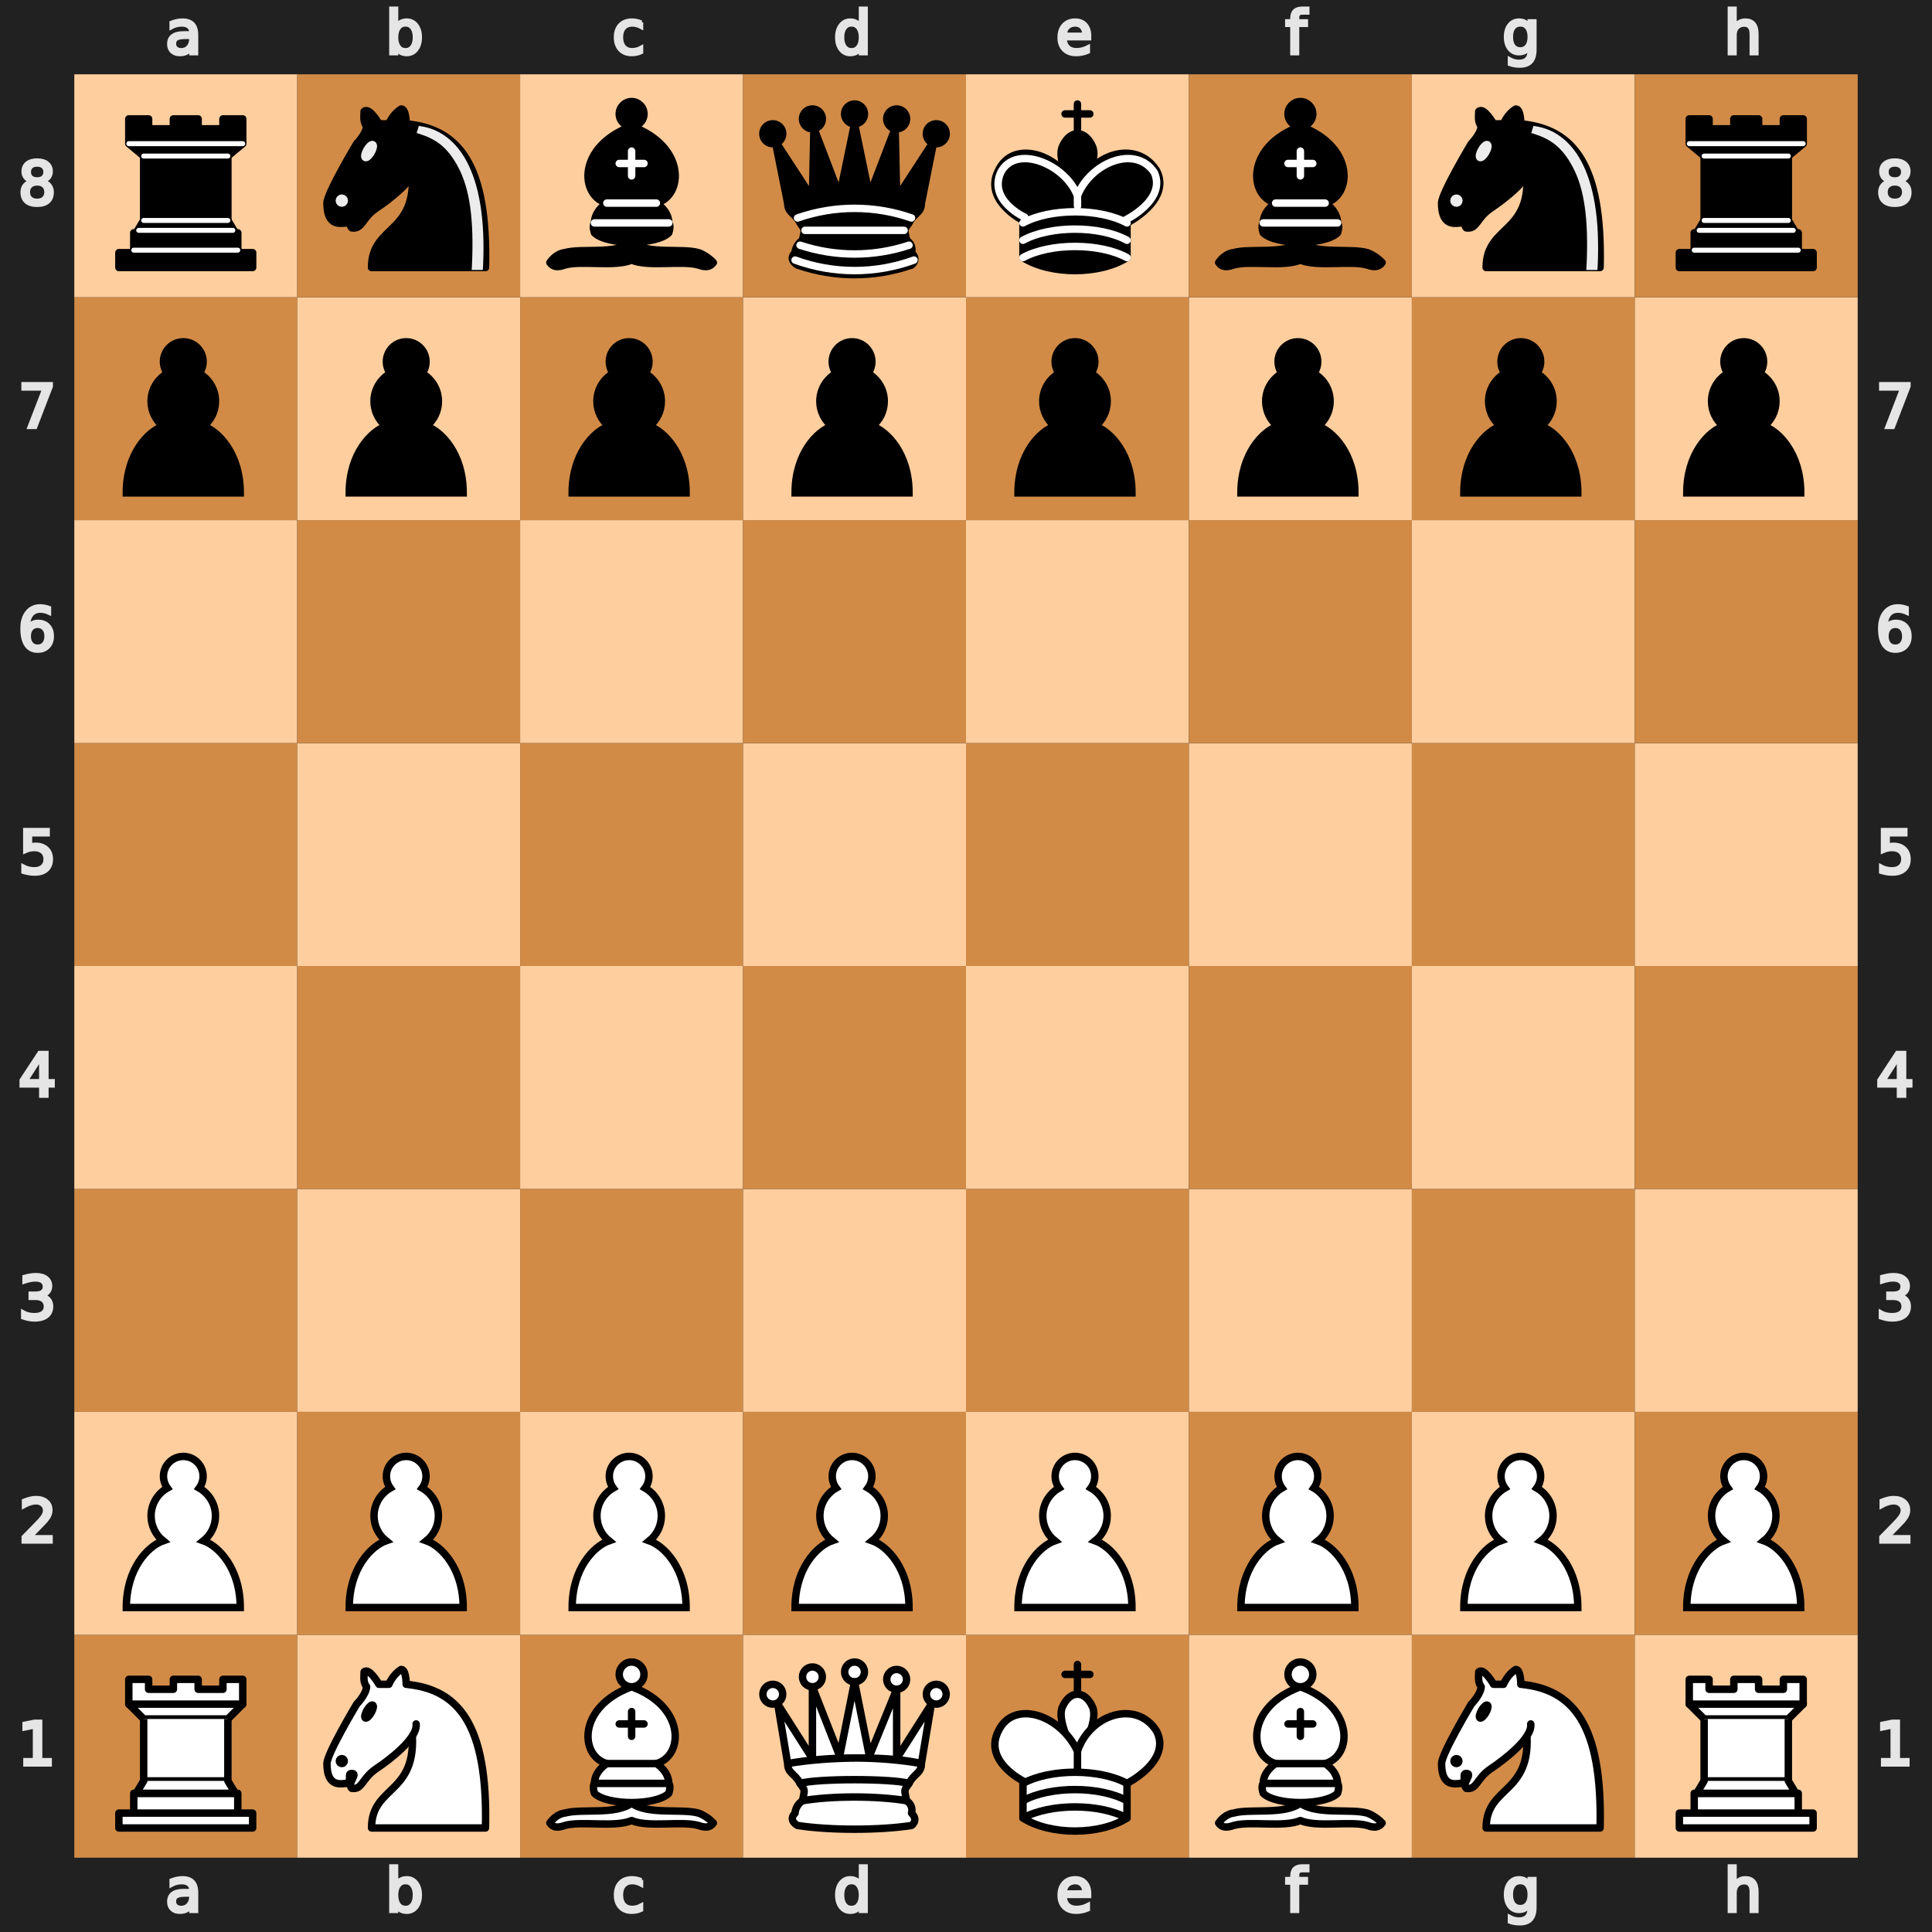
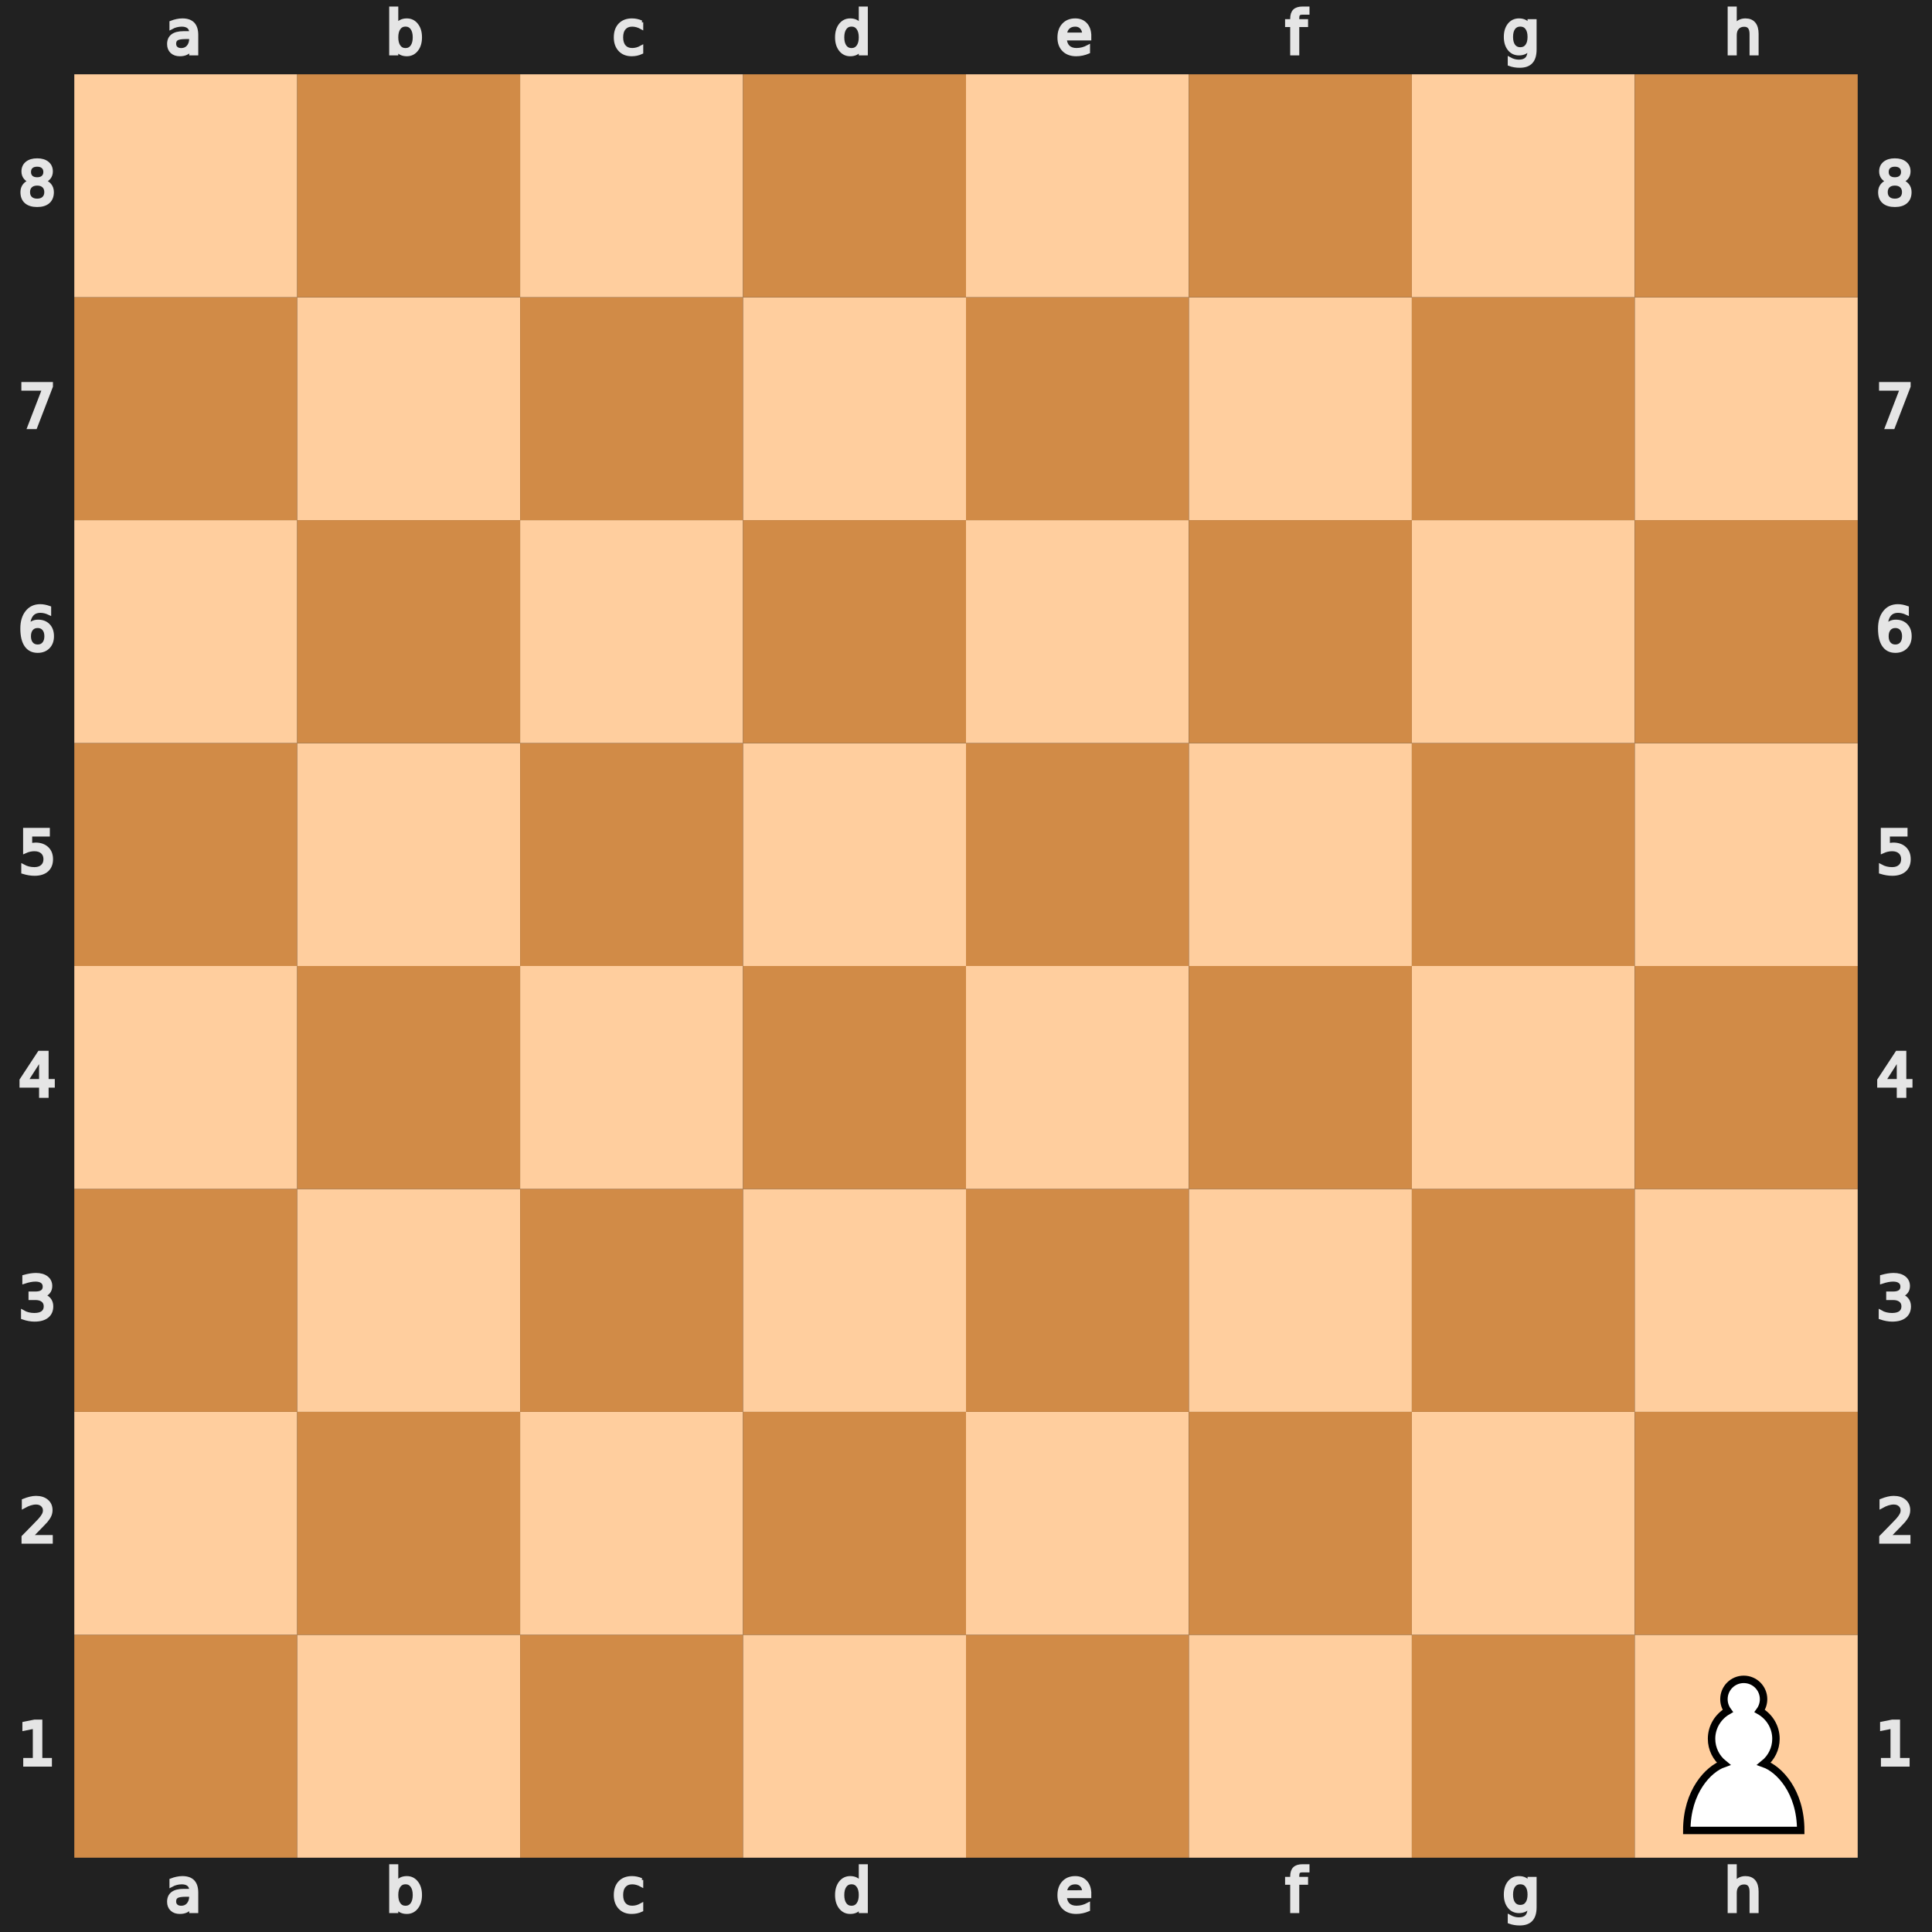
<svg xmlns="http://www.w3.org/2000/svg" xmlns:xlink="http://www.w3.org/1999/xlink" version="1.1" viewBox="0 0 390 390" width="256" height="256">
  <defs>
    <g id="white-pawn" class="white pawn">
      <path d="M22 9c-2.21 0-4 1.79-4 4 0 .89.29 1.71.78 2.38-1.95 1.12-3.28 3.21-3.28 5.62 0 2.03.94 3.84 2.41 5.03-3 1.06-7.41 5.55-7.41 13.47h23c0-7.92-4.41-12.41-7.41-13.47 1.47-1.19 2.41-3 2.41-5.03 0-2.41-1.33-4.5-3.28-5.62.49-.67.78-1.49.78-2.38 0-2.21-1.79-4-4-4z" fill="#fff" stroke="#000" stroke-width="1.5" stroke-linecap="round" />
    </g>
-     <g id="white-knight" class="white knight" fill="none" fill-rule="evenodd" stroke="#000" stroke-width="1.5" stroke-linecap="round" stroke-linejoin="round">
-       <path d="M 22,10 C 32.5,11 38.5,18 38,39 L 15,39 C 15,30 25,32.5 23,18" style="fill:#ffffff; stroke:#000000;" />
-       <path d="M 24,18 C 24.38,20.91 18.45,25.37 16,27 C 13,29 13.18,31.34 11,31 C 9.958,30.06 12.41,27.96 11,28 C 10,28 11.19,29.23 10,30 C 9,30 5.997,31 6,26 C 6,24 12,14 12,14 C 12,14 13.89,12.1 14,10.5 C 13.27,9.506 13.5,8.5 13.5,7.5 C 14.5,6.5 16.5,10 16.5,10 L 18.5,10 C 18.5,10 19.28,8.008 21,7 C 22,7 22,10 22,10" style="fill:#ffffff; stroke:#000000;" />
-       <path d="M 9.5 25.5 A 0.5 0.5 0 1 1 8.5,25.5 A 0.5 0.5 0 1 1 9.5 25.5 z" style="fill:#000000; stroke:#000000;" />
-       <path d="M 15 15.5 A 0.5 1.5 0 1 1 14,15.5 A 0.5 1.5 0 1 1 15 15.5 z" transform="matrix(0.866,0.5,-0.5,0.866,9.693,-5.173)" style="fill:#000000; stroke:#000000;" />
-     </g>
-     <g id="white-bishop" class="white bishop" fill="none" fill-rule="evenodd" stroke="#000" stroke-width="1.5" stroke-linecap="round" stroke-linejoin="round">
-       <g fill="#fff" stroke-linecap="butt">
-         <path d="M9 36c3.39-.97 10.11.43 13.5-2 3.39 2.43 10.11 1.03 13.5 2 0 0 1.65.54 3 2-.68.97-1.65.99-3 .5-3.39-.97-10.11.46-13.5-1-3.39 1.46-10.11.03-13.5 1-1.354.49-2.323.47-3-.5 1.354-1.94 3-2 3-2zM15 32c2.5 2.5 12.5 2.5 15 0 .5-1.5 0-2 0-2 0-2.5-2.5-4-2.5-4 5.5-1.5 6-11.5-5-15.5-11 4-10.5 14-5 15.5 0 0-2.5 1.5-2.5 4 0 0-.5.5 0 2zM25 8a2.5 2.5 0 1 1-5 0 2.5 2.5 0 1 1 5 0z" />
-       </g>
-       <path d="M17.5 26h10M15 30h15m-7.5-14.5v5M20 18h5" stroke-linejoin="miter" />
-     </g>
-     <g id="white-rook" class="white rook" fill="#fff" fill-rule="evenodd" stroke="#000" stroke-width="1.5" stroke-linecap="round" stroke-linejoin="round">
-       <path d="M9 39h27v-3H9v3zM12 36v-4h21v4H12zM11 14V9h4v2h5V9h5v2h5V9h4v5" stroke-linecap="butt" />
-       <path d="M34 14l-3 3H14l-3-3" />
-       <path d="M31 17v12.5H14V17" stroke-linecap="butt" stroke-linejoin="miter" />
-       <path d="M31 29.5l1.5 2.5h-20l1.5-2.5" />
-       <path d="M11 14h23" fill="none" stroke-linejoin="miter" />
-     </g>
-     <g id="white-queen" class="white queen" fill="#fff" fill-rule="evenodd" stroke="#000" stroke-width="1.5" stroke-linecap="round" stroke-linejoin="round">
-       <path d="M8 12a2 2 0 1 1-4 0 2 2 0 1 1 4 0zM24.5 7.5a2 2 0 1 1-4 0 2 2 0 1 1 4 0zM41 12a2 2 0 1 1-4 0 2 2 0 1 1 4 0zM16 8.5a2 2 0 1 1-4 0 2 2 0 1 1 4 0zM33 9a2 2 0 1 1-4 0 2 2 0 1 1 4 0z" />
-       <path d="M9 26c8.5-1.5 21-1.5 27 0l2-12-7 11V11l-5.5 13.5-3-15-3 15-5.5-14V25L7 14l2 12zM9 26c0 2 1.5 2 2.5 4 1 1.5 1 1 .5 3.5-1.5 1-1.5 2.5-1.5 2.5-1.5 1.5.5 2.5.5 2.5 6.5 1 16.5 1 23 0 0 0 1.5-1 0-2.5 0 0 .5-1.5-1-2.5-.5-2.5-.5-2 .5-3.5 1-2 2.5-2 2.5-4-8.5-1.5-18.5-1.5-27 0z" stroke-linecap="butt" />
-       <path d="M11.5 30c3.5-1 18.5-1 22 0M12 33.5c6-1 15-1 21 0" fill="none" />
-     </g>
-     <g id="white-king" class="white king" fill="none" fill-rule="evenodd" stroke="#000" stroke-width="1.5" stroke-linecap="round" stroke-linejoin="round">
-       <path d="M22.5 11.63V6M20 8h5" stroke-linejoin="miter" />
-       <path d="M22.5 25s4.5-7.5 3-10.5c0 0-1-2.5-3-2.5s-3 2.5-3 2.5c-1.5 3 3 10.5 3 10.5" fill="#fff" stroke-linecap="butt" stroke-linejoin="miter" />
-       <path d="M11.5 37c5.5 3.5 15.5 3.5 21 0v-7s9-4.5 6-10.5c-4-6.5-13.5-3.5-16 4V27v-3.5c-3.5-7.5-13-10.5-16-4-3 6 5 10 5 10V37z" fill="#fff" />
-       <path d="M11.5 30c5.5-3 15.5-3 21 0m-21 3.5c5.5-3 15.5-3 21 0m-21 3.5c5.5-3 15.5-3 21 0" />
-     </g>
-     <g id="black-pawn" class="black pawn">
-       <path d="M22 9c-2.21 0-4 1.79-4 4 0 .89.29 1.71.78 2.38-1.95 1.12-3.28 3.21-3.28 5.62 0 2.03.94 3.84 2.41 5.03-3 1.06-7.41 5.55-7.41 13.47h23c0-7.92-4.41-12.41-7.41-13.47 1.47-1.19 2.41-3 2.41-5.03 0-2.41-1.33-4.5-3.28-5.62.49-.67.78-1.49.78-2.38 0-2.21-1.79-4-4-4z" stroke="#000" stroke-width="1.5" stroke-linecap="round" />
-     </g>
-     <g id="black-knight" class="black knight" fill="none" fill-rule="evenodd" stroke="#000" stroke-width="1.5" stroke-linecap="round" stroke-linejoin="round">
-       <path d="M 22,10 C 32.5,11 38.5,18 38,39 L 15,39 C 15,30 25,32.5 23,18" style="fill:#000000; stroke:#000000;" />
-       <path d="M 24,18 C 24.38,20.91 18.45,25.37 16,27 C 13,29 13.18,31.34 11,31 C 9.958,30.06 12.41,27.96 11,28 C 10,28 11.19,29.23 10,30 C 9,30 5.997,31 6,26 C 6,24 12,14 12,14 C 12,14 13.89,12.1 14,10.5 C 13.27,9.506 13.5,8.5 13.5,7.5 C 14.5,6.5 16.5,10 16.5,10 L 18.5,10 C 18.5,10 19.28,8.008 21,7 C 22,7 22,10 22,10" style="fill:#000000; stroke:#000000;" />
-       <path d="M 9.5 25.5 A 0.5 0.5 0 1 1 8.5,25.5 A 0.5 0.5 0 1 1 9.5 25.5 z" style="fill:#ececec; stroke:#ececec;" />
-       <path d="M 15 15.5 A 0.5 1.5 0 1 1 14,15.5 A 0.5 1.5 0 1 1 15 15.5 z" transform="matrix(0.866,0.5,-0.5,0.866,9.693,-5.173)" style="fill:#ececec; stroke:#ececec;" />
-       <path d="M 24.55,10.4 L 24.1,11.85 L 24.6,12 C 27.75,13 30.25,14.49 32.5,18.75 C 34.75,23.01 35.75,29.06 35.25,39 L 35.2,39.5 L 37.45,39.5 L 37.5,39 C 38,28.94 36.62,22.15 34.25,17.66 C 31.88,13.17 28.46,11.02 25.06,10.5 L 24.55,10.4 z " style="fill:#ececec; stroke:none;" />
-     </g>
-     <g id="black-bishop" class="black bishop" fill="none" fill-rule="evenodd" stroke="#000" stroke-width="1.5" stroke-linecap="round" stroke-linejoin="round">
-       <path d="M9 36c3.39-.97 10.11.43 13.5-2 3.39 2.43 10.11 1.03 13.5 2 0 0 1.65.54 3 2-.68.97-1.65.99-3 .5-3.39-.97-10.11.46-13.5-1-3.39 1.46-10.11.03-13.5 1-1.354.49-2.323.47-3-.5 1.354-1.94 3-2 3-2zm6-4c2.5 2.5 12.5 2.5 15 0 .5-1.5 0-2 0-2 0-2.5-2.5-4-2.5-4 5.5-1.5 6-11.5-5-15.5-11 4-10.5 14-5 15.5 0 0-2.5 1.5-2.5 4 0 0-.5.5 0 2zM25 8a2.5 2.5 0 1 1-5 0 2.5 2.5 0 1 1 5 0z" fill="#000" stroke-linecap="butt" />
-       <path d="M17.5 26h10M15 30h15m-7.5-14.5v5M20 18h5" stroke="#fff" stroke-linejoin="miter" />
-     </g>
-     <g id="black-rook" class="black rook" fill="#000" fill-rule="evenodd" stroke="#000" stroke-width="1.5" stroke-linecap="round" stroke-linejoin="round">
-       <path d="M9 39h27v-3H9v3zM12.5 32l1.5-2.5h17l1.5 2.5h-20zM12 36v-4h21v4H12z" stroke-linecap="butt" />
-       <path d="M14 29.5v-13h17v13H14z" stroke-linecap="butt" stroke-linejoin="miter" />
-       <path d="M14 16.5L11 14h23l-3 2.5H14zM11 14V9h4v2h5V9h5v2h5V9h4v5H11z" stroke-linecap="butt" />
-       <path d="M12 35.5h21M13 31.5h19M14 29.5h17M14 16.5h17M11 14h23" fill="none" stroke="#fff" stroke-width="1" stroke-linejoin="miter" />
-     </g>
-     <g id="black-queen" class="black queen" fill="#000" fill-rule="evenodd" stroke="#000" stroke-width="1.5" stroke-linecap="round" stroke-linejoin="round">
-       <g fill="#000" stroke="none">
-         <circle cx="6" cy="12" r="2.75" />
-         <circle cx="14" cy="9" r="2.75" />
-         <circle cx="22.5" cy="8" r="2.75" />
-         <circle cx="31" cy="9" r="2.75" />
-         <circle cx="39" cy="12" r="2.75" />
-       </g>
-       <path d="M9 26c8.5-1.5 21-1.5 27 0l2.5-12.5L31 25l-.3-14.1-5.2 13.6-3-14.5-3 14.5-5.2-13.6L14 25 6.5 13.5 9 26zM9 26c0 2 1.5 2 2.5 4 1 1.5 1 1 .5 3.5-1.5 1-1.5 2.5-1.5 2.5-1.5 1.5.5 2.5.5 2.5 6.5 1 16.5 1 23 0 0 0 1.5-1 0-2.5 0 0 .5-1.5-1-2.5-.5-2.5-.5-2 .5-3.5 1-2 2.5-2 2.5-4-8.5-1.5-18.5-1.5-27 0z" stroke-linecap="butt" />
-       <path d="M11 38.5a35 35 1 0 0 23 0" fill="none" stroke-linecap="butt" />
-       <path d="M11 29a35 35 1 0 1 23 0M12.5 31.5h20M11.5 34.5a35 35 1 0 0 22 0M10.5 37.5a35 35 1 0 0 24 0" fill="none" stroke="#fff" />
-     </g>
-     <g id="black-king" class="black king" fill="none" fill-rule="evenodd" stroke="#000" stroke-width="1.5" stroke-linecap="round" stroke-linejoin="round">
-       <path d="M22.5 11.63V6" stroke-linejoin="miter" />
-       <path d="M22.5 25s4.5-7.5 3-10.5c0 0-1-2.5-3-2.5s-3 2.5-3 2.5c-1.5 3 3 10.5 3 10.5" fill="#000" stroke-linecap="butt" stroke-linejoin="miter" />
-       <path d="M11.5 37c5.5 3.5 15.5 3.5 21 0v-7s9-4.5 6-10.5c-4-6.5-13.5-3.5-16 4V27v-3.5c-3.5-7.5-13-10.5-16-4-3 6 5 10 5 10V37z" fill="#000" />
-       <path d="M20 8h5" stroke-linejoin="miter" />
-       <path d="M32 29.5s8.5-4 6.03-9.65C34.15 14 25 18 22.5 24.5l.01 2.1-.01-2.1C20 18 9.906 14 6.997 19.85c-2.497 5.65 4.853 9 4.853 9M11.5 30c5.5-3 15.5-3 21 0m-21 3.5c5.5-3 15.5-3 21 0m-21 3.5c5.5-3 15.5-3 21 0" stroke="#fff" />
-     </g>
  </defs>
  <rect x="0" y="0" width="390" height="390" fill="#212121" />
  <rect x="15" y="330" width="45" height="45" class="square dark a1" stroke="none" fill="#d18b47" />
-   <use xlink:href="#white-rook" transform="translate(15, 330)" />
  <rect x="60" y="330" width="45" height="45" class="square light b1" stroke="none" fill="#ffce9e" />
-   <use xlink:href="#white-knight" transform="translate(60, 330)" />
  <rect x="105" y="330" width="45" height="45" class="square dark c1" stroke="none" fill="#d18b47" />
-   <use xlink:href="#white-bishop" transform="translate(105, 330)" />
  <rect x="150" y="330" width="45" height="45" class="square light d1" stroke="none" fill="#ffce9e" />
-   <use xlink:href="#white-queen" transform="translate(150, 330)" />
  <rect x="195" y="330" width="45" height="45" class="square dark e1" stroke="none" fill="#d18b47" />
-   <use xlink:href="#white-king" transform="translate(195, 330)" />
  <rect x="240" y="330" width="45" height="45" class="square light f1" stroke="none" fill="#ffce9e" />
-   <use xlink:href="#white-bishop" transform="translate(240, 330)" />
  <rect x="285" y="330" width="45" height="45" class="square dark g1" stroke="none" fill="#d18b47" />
-   <use xlink:href="#white-knight" transform="translate(285, 330)" />
  <rect x="330" y="330" width="45" height="45" class="square light h1" stroke="none" fill="#ffce9e" />
-   <use xlink:href="#white-rook" transform="translate(330, 330)" />
+   <use xlink:href="#white-pawn" transform="translate(330, 330)" />
  <rect x="15" y="285" width="45" height="45" class="square light a2" stroke="none" fill="#ffce9e" />
-   <use xlink:href="#white-pawn" transform="translate(15, 285)" />
  <rect x="60" y="285" width="45" height="45" class="square dark b2" stroke="none" fill="#d18b47" />
-   <use xlink:href="#white-pawn" transform="translate(60, 285)" />
  <rect x="105" y="285" width="45" height="45" class="square light c2" stroke="none" fill="#ffce9e" />
-   <use xlink:href="#white-pawn" transform="translate(105, 285)" />
  <rect x="150" y="285" width="45" height="45" class="square dark d2" stroke="none" fill="#d18b47" />
-   <use xlink:href="#white-pawn" transform="translate(150, 285)" />
  <rect x="195" y="285" width="45" height="45" class="square light e2" stroke="none" fill="#ffce9e" />
-   <use xlink:href="#white-pawn" transform="translate(195, 285)" />
  <rect x="240" y="285" width="45" height="45" class="square dark f2" stroke="none" fill="#d18b47" />
-   <use xlink:href="#white-pawn" transform="translate(240, 285)" />
  <rect x="285" y="285" width="45" height="45" class="square light g2" stroke="none" fill="#ffce9e" />
-   <use xlink:href="#white-pawn" transform="translate(285, 285)" />
  <rect x="330" y="285" width="45" height="45" class="square dark h2" stroke="none" fill="#d18b47" />
-   <use xlink:href="#white-pawn" transform="translate(330, 285)" />
  <rect x="15" y="240" width="45" height="45" class="square dark a3" stroke="none" fill="#d18b47" />
  <rect x="60" y="240" width="45" height="45" class="square light b3" stroke="none" fill="#ffce9e" />
  <rect x="105" y="240" width="45" height="45" class="square dark c3" stroke="none" fill="#d18b47" />
  <rect x="150" y="240" width="45" height="45" class="square light d3" stroke="none" fill="#ffce9e" />
  <rect x="195" y="240" width="45" height="45" class="square dark e3" stroke="none" fill="#d18b47" />
  <rect x="240" y="240" width="45" height="45" class="square light f3" stroke="none" fill="#ffce9e" />
  <rect x="285" y="240" width="45" height="45" class="square dark g3" stroke="none" fill="#d18b47" />
  <rect x="330" y="240" width="45" height="45" class="square light h3" stroke="none" fill="#ffce9e" />
  <rect x="15" y="195" width="45" height="45" class="square light a4" stroke="none" fill="#ffce9e" />
  <rect x="60" y="195" width="45" height="45" class="square dark b4" stroke="none" fill="#d18b47" />
  <rect x="105" y="195" width="45" height="45" class="square light c4" stroke="none" fill="#ffce9e" />
  <rect x="150" y="195" width="45" height="45" class="square dark d4" stroke="none" fill="#d18b47" />
  <rect x="195" y="195" width="45" height="45" class="square light e4" stroke="none" fill="#ffce9e" />
  <rect x="240" y="195" width="45" height="45" class="square dark f4" stroke="none" fill="#d18b47" />
  <rect x="285" y="195" width="45" height="45" class="square light g4" stroke="none" fill="#ffce9e" />
  <rect x="330" y="195" width="45" height="45" class="square dark h4" stroke="none" fill="#d18b47" />
  <rect x="15" y="150" width="45" height="45" class="square dark a5" stroke="none" fill="#d18b47" />
  <rect x="60" y="150" width="45" height="45" class="square light b5" stroke="none" fill="#ffce9e" />
  <rect x="105" y="150" width="45" height="45" class="square dark c5" stroke="none" fill="#d18b47" />
  <rect x="150" y="150" width="45" height="45" class="square light d5" stroke="none" fill="#ffce9e" />
  <rect x="195" y="150" width="45" height="45" class="square dark e5" stroke="none" fill="#d18b47" />
  <rect x="240" y="150" width="45" height="45" class="square light f5" stroke="none" fill="#ffce9e" />
  <rect x="285" y="150" width="45" height="45" class="square dark g5" stroke="none" fill="#d18b47" />
  <rect x="330" y="150" width="45" height="45" class="square light h5" stroke="none" fill="#ffce9e" />
  <rect x="15" y="105" width="45" height="45" class="square light a6" stroke="none" fill="#ffce9e" />
  <rect x="60" y="105" width="45" height="45" class="square dark b6" stroke="none" fill="#d18b47" />
  <rect x="105" y="105" width="45" height="45" class="square light c6" stroke="none" fill="#ffce9e" />
  <rect x="150" y="105" width="45" height="45" class="square dark d6" stroke="none" fill="#d18b47" />
  <rect x="195" y="105" width="45" height="45" class="square light e6" stroke="none" fill="#ffce9e" />
  <rect x="240" y="105" width="45" height="45" class="square dark f6" stroke="none" fill="#d18b47" />
  <rect x="285" y="105" width="45" height="45" class="square light g6" stroke="none" fill="#ffce9e" />
  <rect x="330" y="105" width="45" height="45" class="square dark h6" stroke="none" fill="#d18b47" />
  <rect x="15" y="60" width="45" height="45" class="square dark a7" stroke="none" fill="#d18b47" />
-   <use xlink:href="#black-pawn" transform="translate(15, 60)" />
  <rect x="60" y="60" width="45" height="45" class="square light b7" stroke="none" fill="#ffce9e" />
-   <use xlink:href="#black-pawn" transform="translate(60, 60)" />
  <rect x="105" y="60" width="45" height="45" class="square dark c7" stroke="none" fill="#d18b47" />
-   <use xlink:href="#black-pawn" transform="translate(105, 60)" />
  <rect x="150" y="60" width="45" height="45" class="square light d7" stroke="none" fill="#ffce9e" />
-   <use xlink:href="#black-pawn" transform="translate(150, 60)" />
  <rect x="195" y="60" width="45" height="45" class="square dark e7" stroke="none" fill="#d18b47" />
-   <use xlink:href="#black-pawn" transform="translate(195, 60)" />
  <rect x="240" y="60" width="45" height="45" class="square light f7" stroke="none" fill="#ffce9e" />
-   <use xlink:href="#black-pawn" transform="translate(240, 60)" />
  <rect x="285" y="60" width="45" height="45" class="square dark g7" stroke="none" fill="#d18b47" />
-   <use xlink:href="#black-pawn" transform="translate(285, 60)" />
  <rect x="330" y="60" width="45" height="45" class="square light h7" stroke="none" fill="#ffce9e" />
-   <use xlink:href="#black-pawn" transform="translate(330, 60)" />
  <rect x="15" y="15" width="45" height="45" class="square light a8" stroke="none" fill="#ffce9e" />
-   <use xlink:href="#black-rook" transform="translate(15, 15)" />
  <rect x="60" y="15" width="45" height="45" class="square dark b8" stroke="none" fill="#d18b47" />
-   <use xlink:href="#black-knight" transform="translate(60, 15)" />
  <rect x="105" y="15" width="45" height="45" class="square light c8" stroke="none" fill="#ffce9e" />
-   <use xlink:href="#black-bishop" transform="translate(105, 15)" />
  <rect x="150" y="15" width="45" height="45" class="square dark d8" stroke="none" fill="#d18b47" />
-   <use xlink:href="#black-queen" transform="translate(150, 15)" />
  <rect x="195" y="15" width="45" height="45" class="square light e8" stroke="none" fill="#ffce9e" />
-   <use xlink:href="#black-king" transform="translate(195, 15)" />
  <rect x="240" y="15" width="45" height="45" class="square dark f8" stroke="none" fill="#d18b47" />
-   <use xlink:href="#black-bishop" transform="translate(240, 15)" />
  <rect x="285" y="15" width="45" height="45" class="square light g8" stroke="none" fill="#ffce9e" />
-   <use xlink:href="#black-knight" transform="translate(285, 15)" />
  <rect x="330" y="15" width="45" height="45" class="square dark h8" stroke="none" fill="#d18b47" />
-   <use xlink:href="#black-rook" transform="translate(330, 15)" />
  <g transform="translate(20, 0) scale(0.75, 0.75)" fill="#e5e5e5" stroke="#e5e5e5">
    <path d="M23.328 10.016q-1.742 0-2.414.398-.672.398-.672 1.36 0 .765.5 1.218.508.445 1.375.445 1.196 0 1.914-.843.727-.852.727-2.258v-.32zm2.867-.594v4.992h-1.437v-1.328q-.492.797-1.227 1.18-.734.375-1.797.375-1.343 0-2.14-.75-.79-.758-.79-2.024 0-1.476.985-2.226.992-.75 2.953-.75h2.016V8.75q0-.992-.656-1.531-.649-.547-1.829-.547-.75 0-1.46.18-.711.18-1.368.539V6.062q.79-.304 1.532-.453.742-.156 1.445-.156 1.898 0 2.836.984.937.985.937 2.985z" />
  </g>
  <g transform="translate(20, 375) scale(0.75, 0.75)" fill="#e5e5e5" stroke="#e5e5e5">
    <path d="M23.328 10.016q-1.742 0-2.414.398-.672.398-.672 1.36 0 .765.5 1.218.508.445 1.375.445 1.196 0 1.914-.843.727-.852.727-2.258v-.32zm2.867-.594v4.992h-1.437v-1.328q-.492.797-1.227 1.18-.734.375-1.797.375-1.343 0-2.14-.75-.79-.758-.79-2.024 0-1.476.985-2.226.992-.75 2.953-.75h2.016V8.75q0-.992-.656-1.531-.649-.547-1.829-.547-.75 0-1.46.18-.711.18-1.368.539V6.062q.79-.304 1.532-.453.742-.156 1.445-.156 1.898 0 2.836.984.937.985.937 2.985z" />
  </g>
  <g transform="translate(65, 0) scale(0.75, 0.75)" fill="#e5e5e5" stroke="#e5e5e5">
    <path d="M24.922 10.047q0-1.586-.656-2.485-.649-.906-1.79-.906-1.14 0-1.796.906-.649.899-.649 2.485 0 1.586.649 2.492.656.898 1.797.898 1.14 0 1.789-.898.656-.906.656-2.492zm-4.89-3.055q.452-.781 1.14-1.156.695-.383 1.656-.383 1.594 0 2.586 1.266 1 1.265 1 3.328 0 2.062-1 3.328-.992 1.266-2.586 1.266-.96 0-1.656-.375-.688-.383-1.14-1.164v1.312h-1.446V2.258h1.445z" />
  </g>
  <g transform="translate(65, 375) scale(0.75, 0.75)" fill="#e5e5e5" stroke="#e5e5e5">
    <path d="M24.922 10.047q0-1.586-.656-2.485-.649-.906-1.79-.906-1.14 0-1.796.906-.649.899-.649 2.485 0 1.586.649 2.492.656.898 1.797.898 1.14 0 1.789-.898.656-.906.656-2.492zm-4.89-3.055q.452-.781 1.14-1.156.695-.383 1.656-.383 1.594 0 2.586 1.266 1 1.265 1 3.328 0 2.062-1 3.328-.992 1.266-2.586 1.266-.96 0-1.656-.375-.688-.383-1.14-1.164v1.312h-1.446V2.258h1.445z" />
  </g>
  <g transform="translate(110, 0) scale(0.75, 0.75)" fill="#e5e5e5" stroke="#e5e5e5">
    <path d="M25.96 6v1.344q-.608-.336-1.226-.5-.609-.172-1.234-.172-1.398 0-2.172.89-.773.883-.773 2.485 0 1.601.773 2.492.774.883 2.172.883.625 0 1.234-.164.618-.172 1.227-.508v1.328q-.602.281-1.25.422-.64.14-1.367.14-1.977 0-3.14-1.242-1.165-1.242-1.165-3.351 0-2.14 1.172-3.367 1.18-1.227 3.227-1.227.664 0 1.296.14.633.134 1.227.407z" />
  </g>
  <g transform="translate(110, 375) scale(0.75, 0.75)" fill="#e5e5e5" stroke="#e5e5e5">
    <path d="M25.96 6v1.344q-.608-.336-1.226-.5-.609-.172-1.234-.172-1.398 0-2.172.89-.773.883-.773 2.485 0 1.601.773 2.492.774.883 2.172.883.625 0 1.234-.164.618-.172 1.227-.508v1.328q-.602.281-1.25.422-.64.14-1.367.14-1.977 0-3.14-1.242-1.165-1.242-1.165-3.351 0-2.14 1.172-3.367 1.18-1.227 3.227-1.227.664 0 1.296.14.633.134 1.227.407z" />
  </g>
  <g transform="translate(155, 0) scale(0.75, 0.75)" fill="#e5e5e5" stroke="#e5e5e5">
    <path d="M24.973 6.992V2.258h1.437v12.156h-1.437v-1.312q-.453.78-1.149 1.164-.687.375-1.656.375-1.586 0-2.586-1.266-.992-1.266-.992-3.328 0-2.063.992-3.328 1-1.266 2.586-1.266.969 0 1.656.383.696.375 1.149 1.156zm-4.899 3.055q0 1.586.649 2.492.656.898 1.797.898 1.14 0 1.796-.898.657-.906.657-2.492 0-1.586-.657-2.485-.656-.906-1.796-.906-1.141 0-1.797.906-.649.899-.649 2.485z" />
  </g>
  <g transform="translate(155, 375) scale(0.75, 0.75)" fill="#e5e5e5" stroke="#e5e5e5">
    <path d="M24.973 6.992V2.258h1.437v12.156h-1.437v-1.312q-.453.78-1.149 1.164-.687.375-1.656.375-1.586 0-2.586-1.266-.992-1.266-.992-3.328 0-2.063.992-3.328 1-1.266 2.586-1.266.969 0 1.656.383.696.375 1.149 1.156zm-4.899 3.055q0 1.586.649 2.492.656.898 1.797.898 1.14 0 1.796-.898.657-.906.657-2.492 0-1.586-.657-2.485-.656-.906-1.796-.906-1.141 0-1.797.906-.649.899-.649 2.485z" />
  </g>
  <g transform="translate(200, 0) scale(0.75, 0.75)" fill="#e5e5e5" stroke="#e5e5e5">
    <path d="M26.555 9.68v.703h-6.61q.094 1.484.89 2.265.806.774 2.235.774.828 0 1.602-.203.781-.203 1.547-.61v1.36q-.774.328-1.586.5-.813.172-1.649.172-2.093 0-3.32-1.22-1.219-1.218-1.219-3.296 0-2.148 1.157-3.406 1.164-1.266 3.132-1.266 1.766 0 2.79 1.14 1.03 1.134 1.03 3.087zm-1.438-.422q-.015-1.18-.664-1.883-.64-.703-1.703-.703-1.203 0-1.93.68-.718.68-.828 1.914z" />
  </g>
  <g transform="translate(200, 375) scale(0.75, 0.75)" fill="#e5e5e5" stroke="#e5e5e5">
    <path d="M26.555 9.68v.703h-6.61q.094 1.484.89 2.265.806.774 2.235.774.828 0 1.602-.203.781-.203 1.547-.61v1.36q-.774.328-1.586.5-.813.172-1.649.172-2.093 0-3.32-1.22-1.219-1.218-1.219-3.296 0-2.148 1.157-3.406 1.164-1.266 3.132-1.266 1.766 0 2.79 1.14 1.03 1.134 1.03 3.087zm-1.438-.422q-.015-1.18-.664-1.883-.64-.703-1.703-.703-1.203 0-1.93.68-.718.68-.828 1.914z" />
  </g>
  <g transform="translate(245, 0) scale(0.75, 0.75)" fill="#e5e5e5" stroke="#e5e5e5">
    <path d="M25.285 2.258v1.195H23.91q-.773 0-1.078.313-.297.312-.297 1.125v.773h2.367v1.117h-2.367v7.633H21.09V6.781h-1.375V5.664h1.375v-.61q0-1.46.68-2.124.68-.672 2.156-.672z" />
  </g>
  <g transform="translate(245, 375) scale(0.75, 0.75)" fill="#e5e5e5" stroke="#e5e5e5">
    <path d="M25.285 2.258v1.195H23.91q-.773 0-1.078.313-.297.312-.297 1.125v.773h2.367v1.117h-2.367v7.633H21.09V6.781h-1.375V5.664h1.375v-.61q0-1.46.68-2.124.68-.672 2.156-.672z" />
  </g>
  <g transform="translate(290, 0) scale(0.75, 0.75)" fill="#e5e5e5" stroke="#e5e5e5">
    <path d="M24.973 9.937q0-1.562-.649-2.421-.64-.86-1.804-.86-1.157 0-1.805.86-.64.859-.64 2.421 0 1.555.64 2.415.648.859 1.805.859 1.164 0 1.804-.86.649-.859.649-2.414zm1.437 3.391q0 2.234-.992 3.32-.992 1.094-3.04 1.094-.757 0-1.429-.117-.672-.11-1.304-.344v-1.398q.632.344 1.25.508.617.164 1.257.164 1.414 0 2.118-.743.703-.734.703-2.226v-.711q-.446.773-1.141 1.156-.695.383-1.664.383-1.61 0-2.594-1.227-.984-1.226-.984-3.25 0-2.03.984-3.257.985-1.227 2.594-1.227.969 0 1.664.383t1.14 1.156V5.664h1.438z" />
  </g>
  <g transform="translate(290, 375) scale(0.75, 0.75)" fill="#e5e5e5" stroke="#e5e5e5">
    <path d="M24.973 9.937q0-1.562-.649-2.421-.64-.86-1.804-.86-1.157 0-1.805.86-.64.859-.64 2.421 0 1.555.64 2.415.648.859 1.805.859 1.164 0 1.804-.86.649-.859.649-2.414zm1.437 3.391q0 2.234-.992 3.32-.992 1.094-3.04 1.094-.757 0-1.429-.117-.672-.11-1.304-.344v-1.398q.632.344 1.25.508.617.164 1.257.164 1.414 0 2.118-.743.703-.734.703-2.226v-.711q-.446.773-1.141 1.156-.695.383-1.664.383-1.61 0-2.594-1.227-.984-1.226-.984-3.25 0-2.03.984-3.257.985-1.227 2.594-1.227.969 0 1.664.383t1.14 1.156V5.664h1.438z" />
  </g>
  <g transform="translate(335, 0) scale(0.75, 0.75)" fill="#e5e5e5" stroke="#e5e5e5">
    <path d="M26.164 9.133v5.281h-1.437V9.18q0-1.243-.485-1.86-.484-.617-1.453-.617-1.164 0-1.836.742-.672.742-.672 2.024v4.945h-1.445V2.258h1.445v4.765q.516-.789 1.211-1.18.703-.39 1.617-.39 1.508 0 2.282.938.773.93.773 2.742z" />
  </g>
  <g transform="translate(335, 375) scale(0.75, 0.75)" fill="#e5e5e5" stroke="#e5e5e5">
    <path d="M26.164 9.133v5.281h-1.437V9.18q0-1.243-.485-1.86-.484-.617-1.453-.617-1.164 0-1.836.742-.672.742-.672 2.024v4.945h-1.445V2.258h1.445v4.765q.516-.789 1.211-1.18.703-.39 1.617-.39 1.508 0 2.282.938.773.93.773 2.742z" />
  </g>
  <g transform="translate(0, 335) scale(0.75, 0.75)" fill="#e5e5e5" stroke="#e5e5e5">
    <path d="M6.754 26.996h2.578v-8.898l-2.805.562v-1.437l2.79-.563h1.578v10.336h2.578v1.328h-6.72z" />
  </g>
  <g transform="translate(375, 335) scale(0.75, 0.75)" fill="#e5e5e5" stroke="#e5e5e5">
    <path d="M6.754 26.996h2.578v-8.898l-2.805.562v-1.437l2.79-.563h1.578v10.336h2.578v1.328h-6.72z" />
  </g>
  <g transform="translate(0, 290) scale(0.75, 0.75)" fill="#e5e5e5" stroke="#e5e5e5">
    <path d="M8.195 26.996h5.508v1.328H6.297v-1.328q.898-.93 2.445-2.492 1.555-1.57 1.953-2.024.758-.851 1.055-1.437.305-.594.305-1.164 0-.93-.657-1.516-.648-.586-1.695-.586-.742 0-1.57.258-.82.258-1.758.781v-1.593q.953-.383 1.781-.578.828-.196 1.516-.196 1.812 0 2.89.906 1.079.907 1.079 2.422 0 .72-.274 1.368-.265.64-.976 1.515-.196.227-1.243 1.313-1.046 1.078-2.953 3.023z" />
  </g>
  <g transform="translate(375, 290) scale(0.75, 0.75)" fill="#e5e5e5" stroke="#e5e5e5">
    <path d="M8.195 26.996h5.508v1.328H6.297v-1.328q.898-.93 2.445-2.492 1.555-1.57 1.953-2.024.758-.851 1.055-1.437.305-.594.305-1.164 0-.93-.657-1.516-.648-.586-1.695-.586-.742 0-1.57.258-.82.258-1.758.781v-1.593q.953-.383 1.781-.578.828-.196 1.516-.196 1.812 0 2.89.906 1.079.907 1.079 2.422 0 .72-.274 1.368-.265.64-.976 1.515-.196.227-1.243 1.313-1.046 1.078-2.953 3.023z" />
  </g>
  <g transform="translate(0, 245) scale(0.75, 0.75)" fill="#e5e5e5" stroke="#e5e5e5">
    <path d="M11.434 22.035q1.132.242 1.765 1.008.64.766.64 1.89 0 1.727-1.187 2.672-1.187.946-3.375.946-.734 0-1.515-.149-.774-.14-1.602-.43V26.45q.656.383 1.438.578.78.196 1.632.196 1.485 0 2.258-.586.782-.586.782-1.703 0-1.032-.727-1.61-.719-.586-2.008-.586h-1.36v-1.297h1.423q1.164 0 1.78-.46.618-.47.618-1.344 0-.899-.64-1.375-.633-.485-1.82-.485-.65 0-1.391.141-.743.14-1.633.437V16.95q.898-.25 1.68-.375.788-.125 1.484-.125 1.797 0 2.844.82 1.046.813 1.046 2.204 0 .968-.554 1.64-.555.664-1.578.922z" />
  </g>
  <g transform="translate(375, 245) scale(0.75, 0.75)" fill="#e5e5e5" stroke="#e5e5e5">
    <path d="M11.434 22.035q1.132.242 1.765 1.008.64.766.64 1.89 0 1.727-1.187 2.672-1.187.946-3.375.946-.734 0-1.515-.149-.774-.14-1.602-.43V26.45q.656.383 1.438.578.78.196 1.632.196 1.485 0 2.258-.586.782-.586.782-1.703 0-1.032-.727-1.61-.719-.586-2.008-.586h-1.36v-1.297h1.423q1.164 0 1.78-.46.618-.47.618-1.344 0-.899-.64-1.375-.633-.485-1.82-.485-.65 0-1.391.141-.743.14-1.633.437V16.95q.898-.25 1.68-.375.788-.125 1.484-.125 1.797 0 2.844.82 1.046.813 1.046 2.204 0 .968-.554 1.64-.555.664-1.578.922z" />
  </g>
  <g transform="translate(0, 200) scale(0.75, 0.75)" fill="#e5e5e5" stroke="#e5e5e5">
    <path d="M11.016 18.035L7.03 24.262h3.985zm-.414-1.375h1.984v7.602h1.664v1.312h-1.664v2.75h-1.57v-2.75H5.75v-1.523z" />
  </g>
  <g transform="translate(375, 200) scale(0.75, 0.75)" fill="#e5e5e5" stroke="#e5e5e5">
    <path d="M11.016 18.035L7.03 24.262h3.985zm-.414-1.375h1.984v7.602h1.664v1.312h-1.664v2.75h-1.57v-2.75H5.75v-1.523z" />
  </g>
  <g transform="translate(0, 155) scale(0.75, 0.75)" fill="#e5e5e5" stroke="#e5e5e5">
    <path d="M6.719 16.66h6.195v1.328h-4.75v2.86q.344-.118.688-.172.343-.063.687-.063 1.953 0 3.094 1.07 1.14 1.07 1.14 2.899 0 1.883-1.171 2.93-1.172 1.039-3.305 1.039-.735 0-1.5-.125-.758-.125-1.57-.375v-1.586q.703.383 1.453.57.75.188 1.586.188 1.351 0 2.14-.711.79-.711.79-1.93 0-1.219-.79-1.93-.789-.71-2.14-.71-.633 0-1.266.14-.625.14-1.281.438z" />
  </g>
  <g transform="translate(375, 155) scale(0.75, 0.75)" fill="#e5e5e5" stroke="#e5e5e5">
    <path d="M6.719 16.66h6.195v1.328h-4.75v2.86q.344-.118.688-.172.343-.063.687-.063 1.953 0 3.094 1.07 1.14 1.07 1.14 2.899 0 1.883-1.171 2.93-1.172 1.039-3.305 1.039-.735 0-1.5-.125-.758-.125-1.57-.375v-1.586q.703.383 1.453.57.75.188 1.586.188 1.351 0 2.14-.711.79-.711.79-1.93 0-1.219-.79-1.93-.789-.71-2.14-.71-.633 0-1.266.14-.625.14-1.281.438z" />
  </g>
  <g transform="translate(0, 110) scale(0.75, 0.75)" fill="#e5e5e5" stroke="#e5e5e5">
    <path d="M10.137 21.863q-1.063 0-1.688.727-.617.726-.617 1.992 0 1.258.617 1.992.625.727 1.688.727 1.062 0 1.68-.727.624-.734.624-1.992 0-1.266-.625-1.992-.617-.727-1.68-.727zm3.133-4.945v1.437q-.594-.28-1.204-.43-.601-.148-1.195-.148-1.562 0-2.39 1.055-.82 1.055-.938 3.188.46-.68 1.156-1.04.696-.367 1.531-.367 1.758 0 2.774 1.07 1.023 1.063 1.023 2.899 0 1.797-1.062 2.883-1.063 1.086-2.828 1.086-2.024 0-3.094-1.547-1.07-1.555-1.07-4.5 0-2.766 1.312-4.406 1.313-1.649 3.524-1.649.593 0 1.195.117.61.118 1.266.352z" />
  </g>
  <g transform="translate(375, 110) scale(0.75, 0.75)" fill="#e5e5e5" stroke="#e5e5e5">
    <path d="M10.137 21.863q-1.063 0-1.688.727-.617.726-.617 1.992 0 1.258.617 1.992.625.727 1.688.727 1.062 0 1.68-.727.624-.734.624-1.992 0-1.266-.625-1.992-.617-.727-1.68-.727zm3.133-4.945v1.437q-.594-.28-1.204-.43-.601-.148-1.195-.148-1.562 0-2.39 1.055-.82 1.055-.938 3.188.46-.68 1.156-1.04.696-.367 1.531-.367 1.758 0 2.774 1.07 1.023 1.063 1.023 2.899 0 1.797-1.062 2.883-1.063 1.086-2.828 1.086-2.024 0-3.094-1.547-1.07-1.555-1.07-4.5 0-2.766 1.312-4.406 1.313-1.649 3.524-1.649.593 0 1.195.117.61.118 1.266.352z" />
  </g>
  <g transform="translate(0, 65) scale(0.75, 0.75)" fill="#e5e5e5" stroke="#e5e5e5">
    <path d="M6.25 16.66h7.5v.672L9.516 28.324H7.867l3.985-10.336H6.25z" />
  </g>
  <g transform="translate(375, 65) scale(0.75, 0.75)" fill="#e5e5e5" stroke="#e5e5e5">
    <path d="M6.25 16.66h7.5v.672L9.516 28.324H7.867l3.985-10.336H6.25z" />
  </g>
  <g transform="translate(0, 20) scale(0.75, 0.75)" fill="#e5e5e5" stroke="#e5e5e5">
    <path d="M10 22.785q-1.125 0-1.773.602-.641.601-.641 1.656t.64 1.656q.649.602 1.774.602t1.773-.602q.649-.61.649-1.656 0-1.055-.649-1.656-.64-.602-1.773-.602zm-1.578-.672q-1.016-.25-1.586-.945-.563-.695-.563-1.695 0-1.399.993-2.211 1-.813 2.734-.813 1.742 0 2.734.813.993.812.993 2.21 0 1-.57 1.696-.563.695-1.571.945 1.14.266 1.773 1.04.641.773.641 1.89 0 1.695-1.04 2.602-1.03.906-2.96.906t-2.969-.906Q6 26.738 6 25.043q0-1.117.64-1.89.641-.774 1.782-1.04zm-.578-2.492q0 .906.562 1.414.57.508 1.594.508 1.016 0 1.586-.508.578-.508.578-1.414 0-.906-.578-1.414-.57-.508-1.586-.508-1.023 0-1.594.508-.562.508-.562 1.414z" />
  </g>
  <g transform="translate(375, 20) scale(0.75, 0.75)" fill="#e5e5e5" stroke="#e5e5e5">
    <path d="M10 22.785q-1.125 0-1.773.602-.641.601-.641 1.656t.64 1.656q.649.602 1.774.602t1.773-.602q.649-.61.649-1.656 0-1.055-.649-1.656-.64-.602-1.773-.602zm-1.578-.672q-1.016-.25-1.586-.945-.563-.695-.563-1.695 0-1.399.993-2.211 1-.813 2.734-.813 1.742 0 2.734.813.993.812.993 2.21 0 1-.57 1.696-.563.695-1.571.945 1.14.266 1.773 1.04.641.773.641 1.89 0 1.695-1.04 2.602-1.03.906-2.96.906t-2.969-.906Q6 26.738 6 25.043q0-1.117.64-1.89.641-.774 1.782-1.04zm-.578-2.492q0 .906.562 1.414.57.508 1.594.508 1.016 0 1.586-.508.578-.508.578-1.414 0-.906-.578-1.414-.57-.508-1.586-.508-1.023 0-1.594.508-.562.508-.562 1.414z" />
  </g>
</svg>
